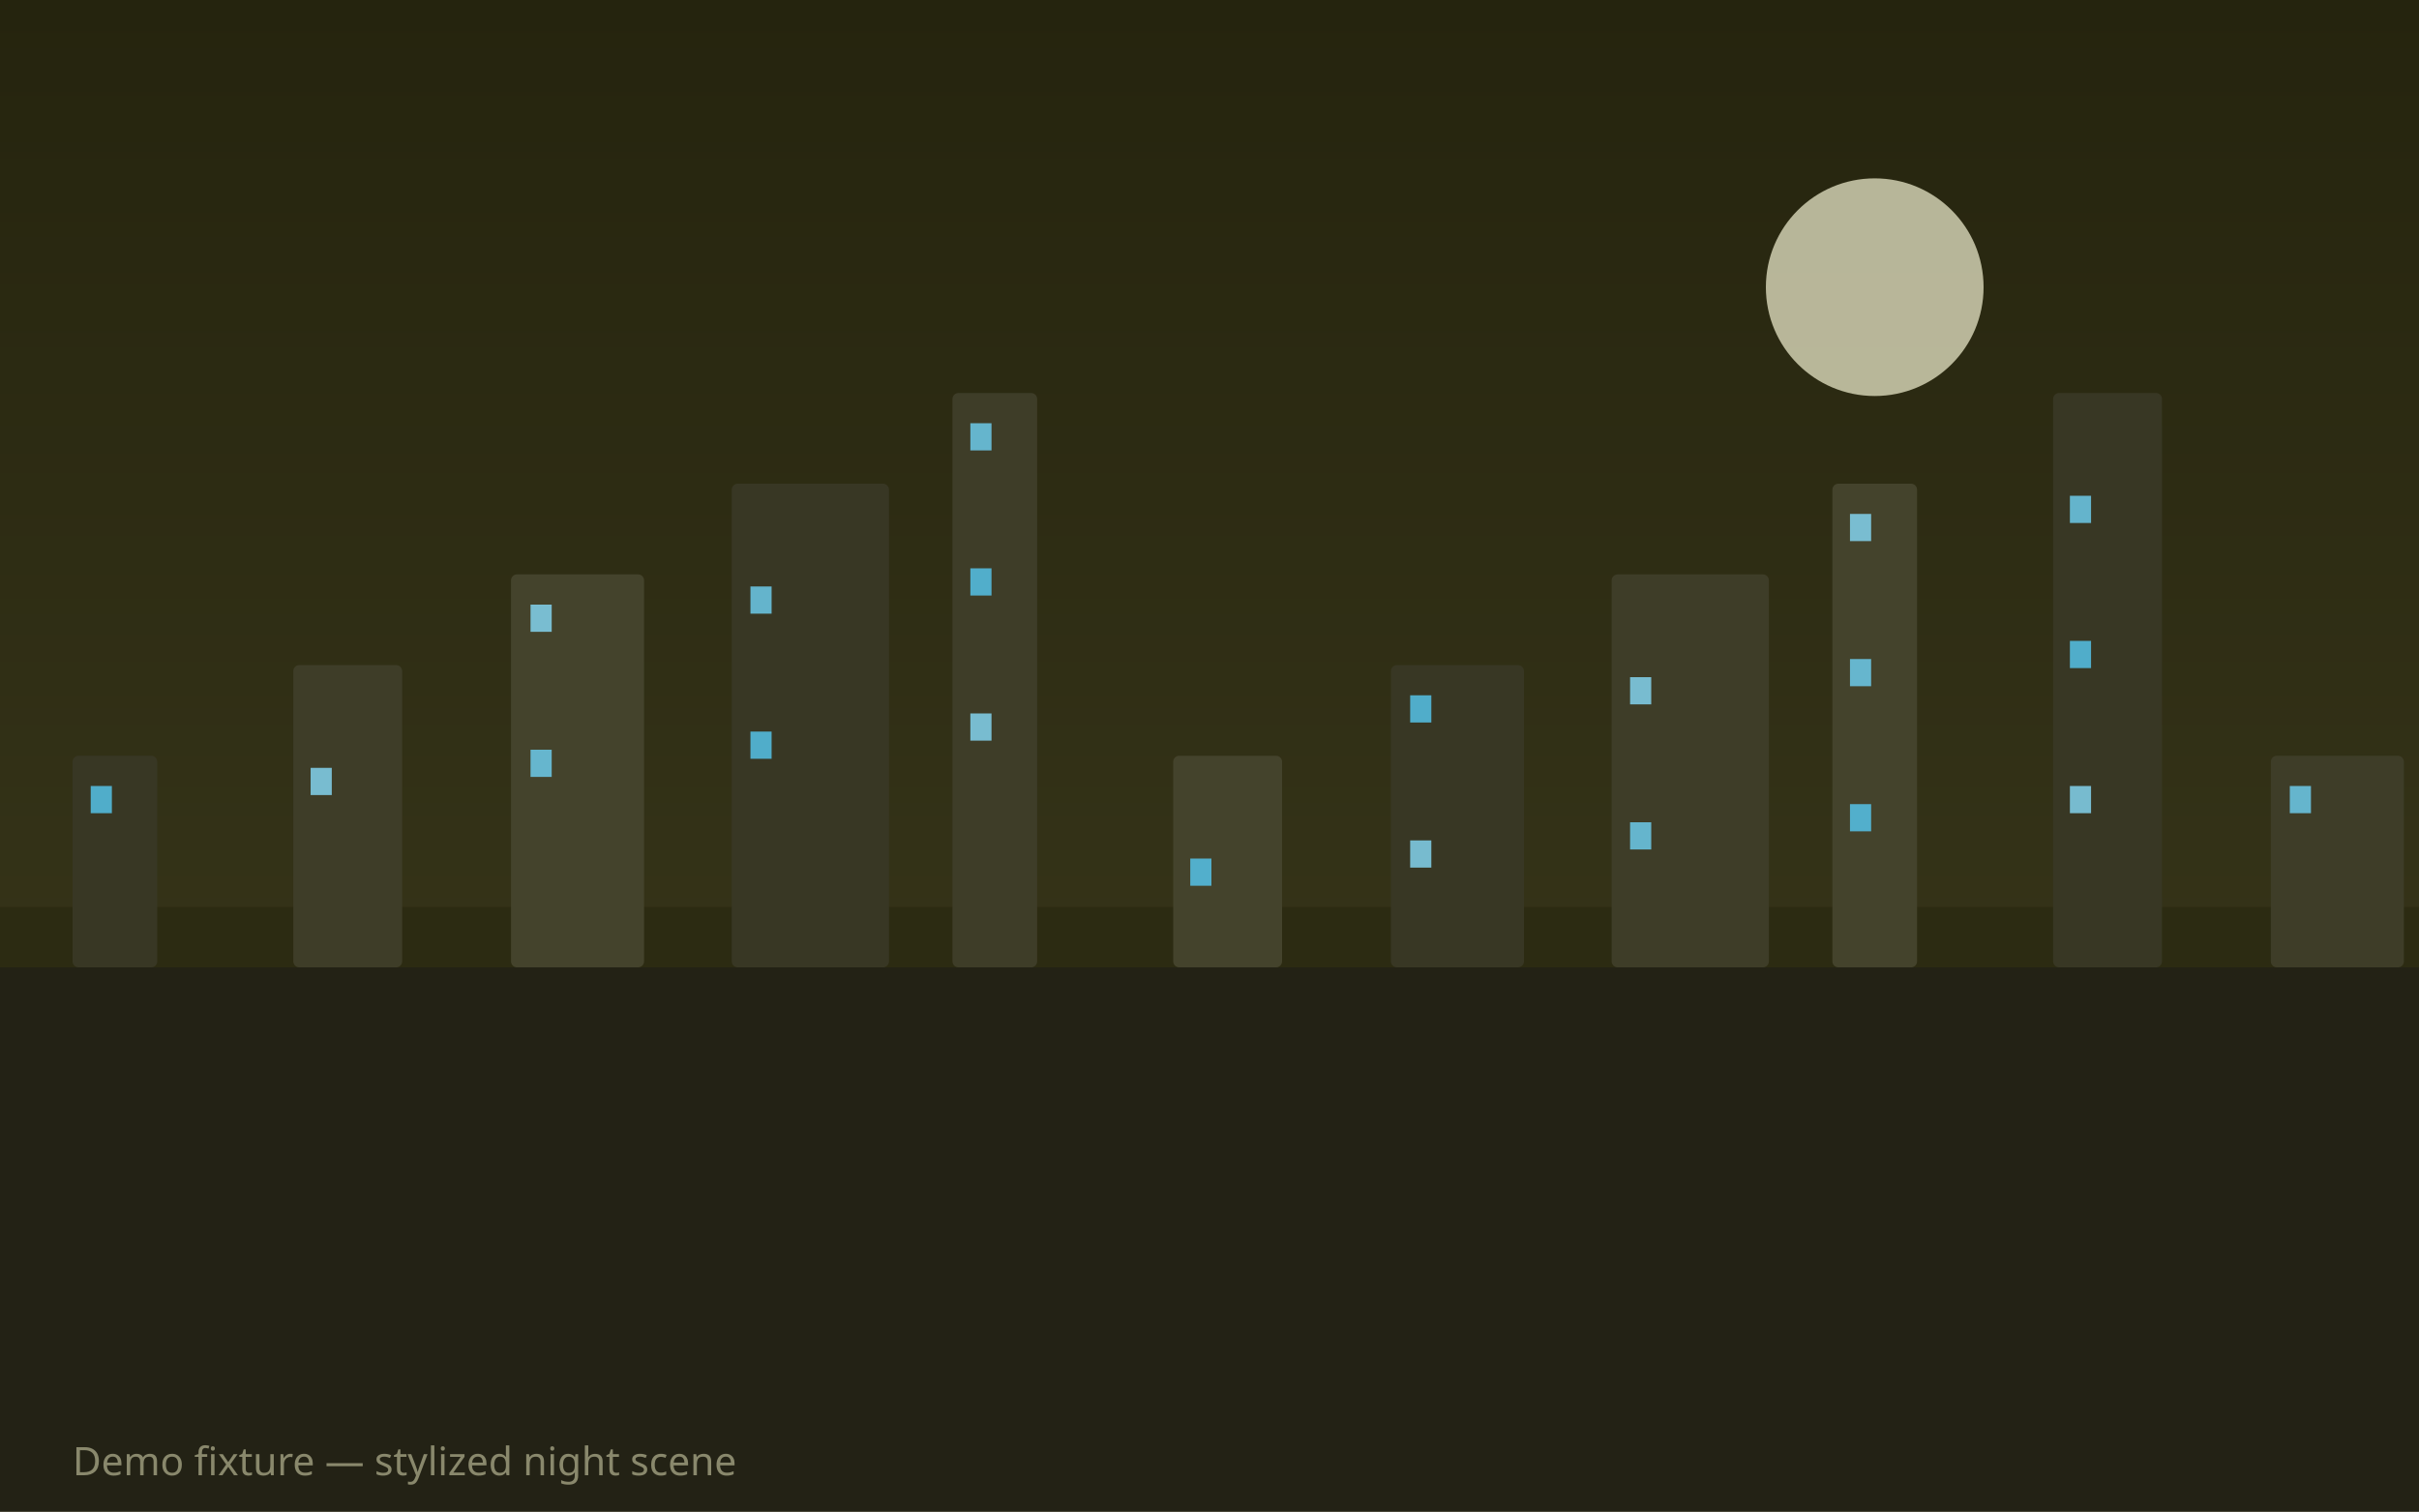
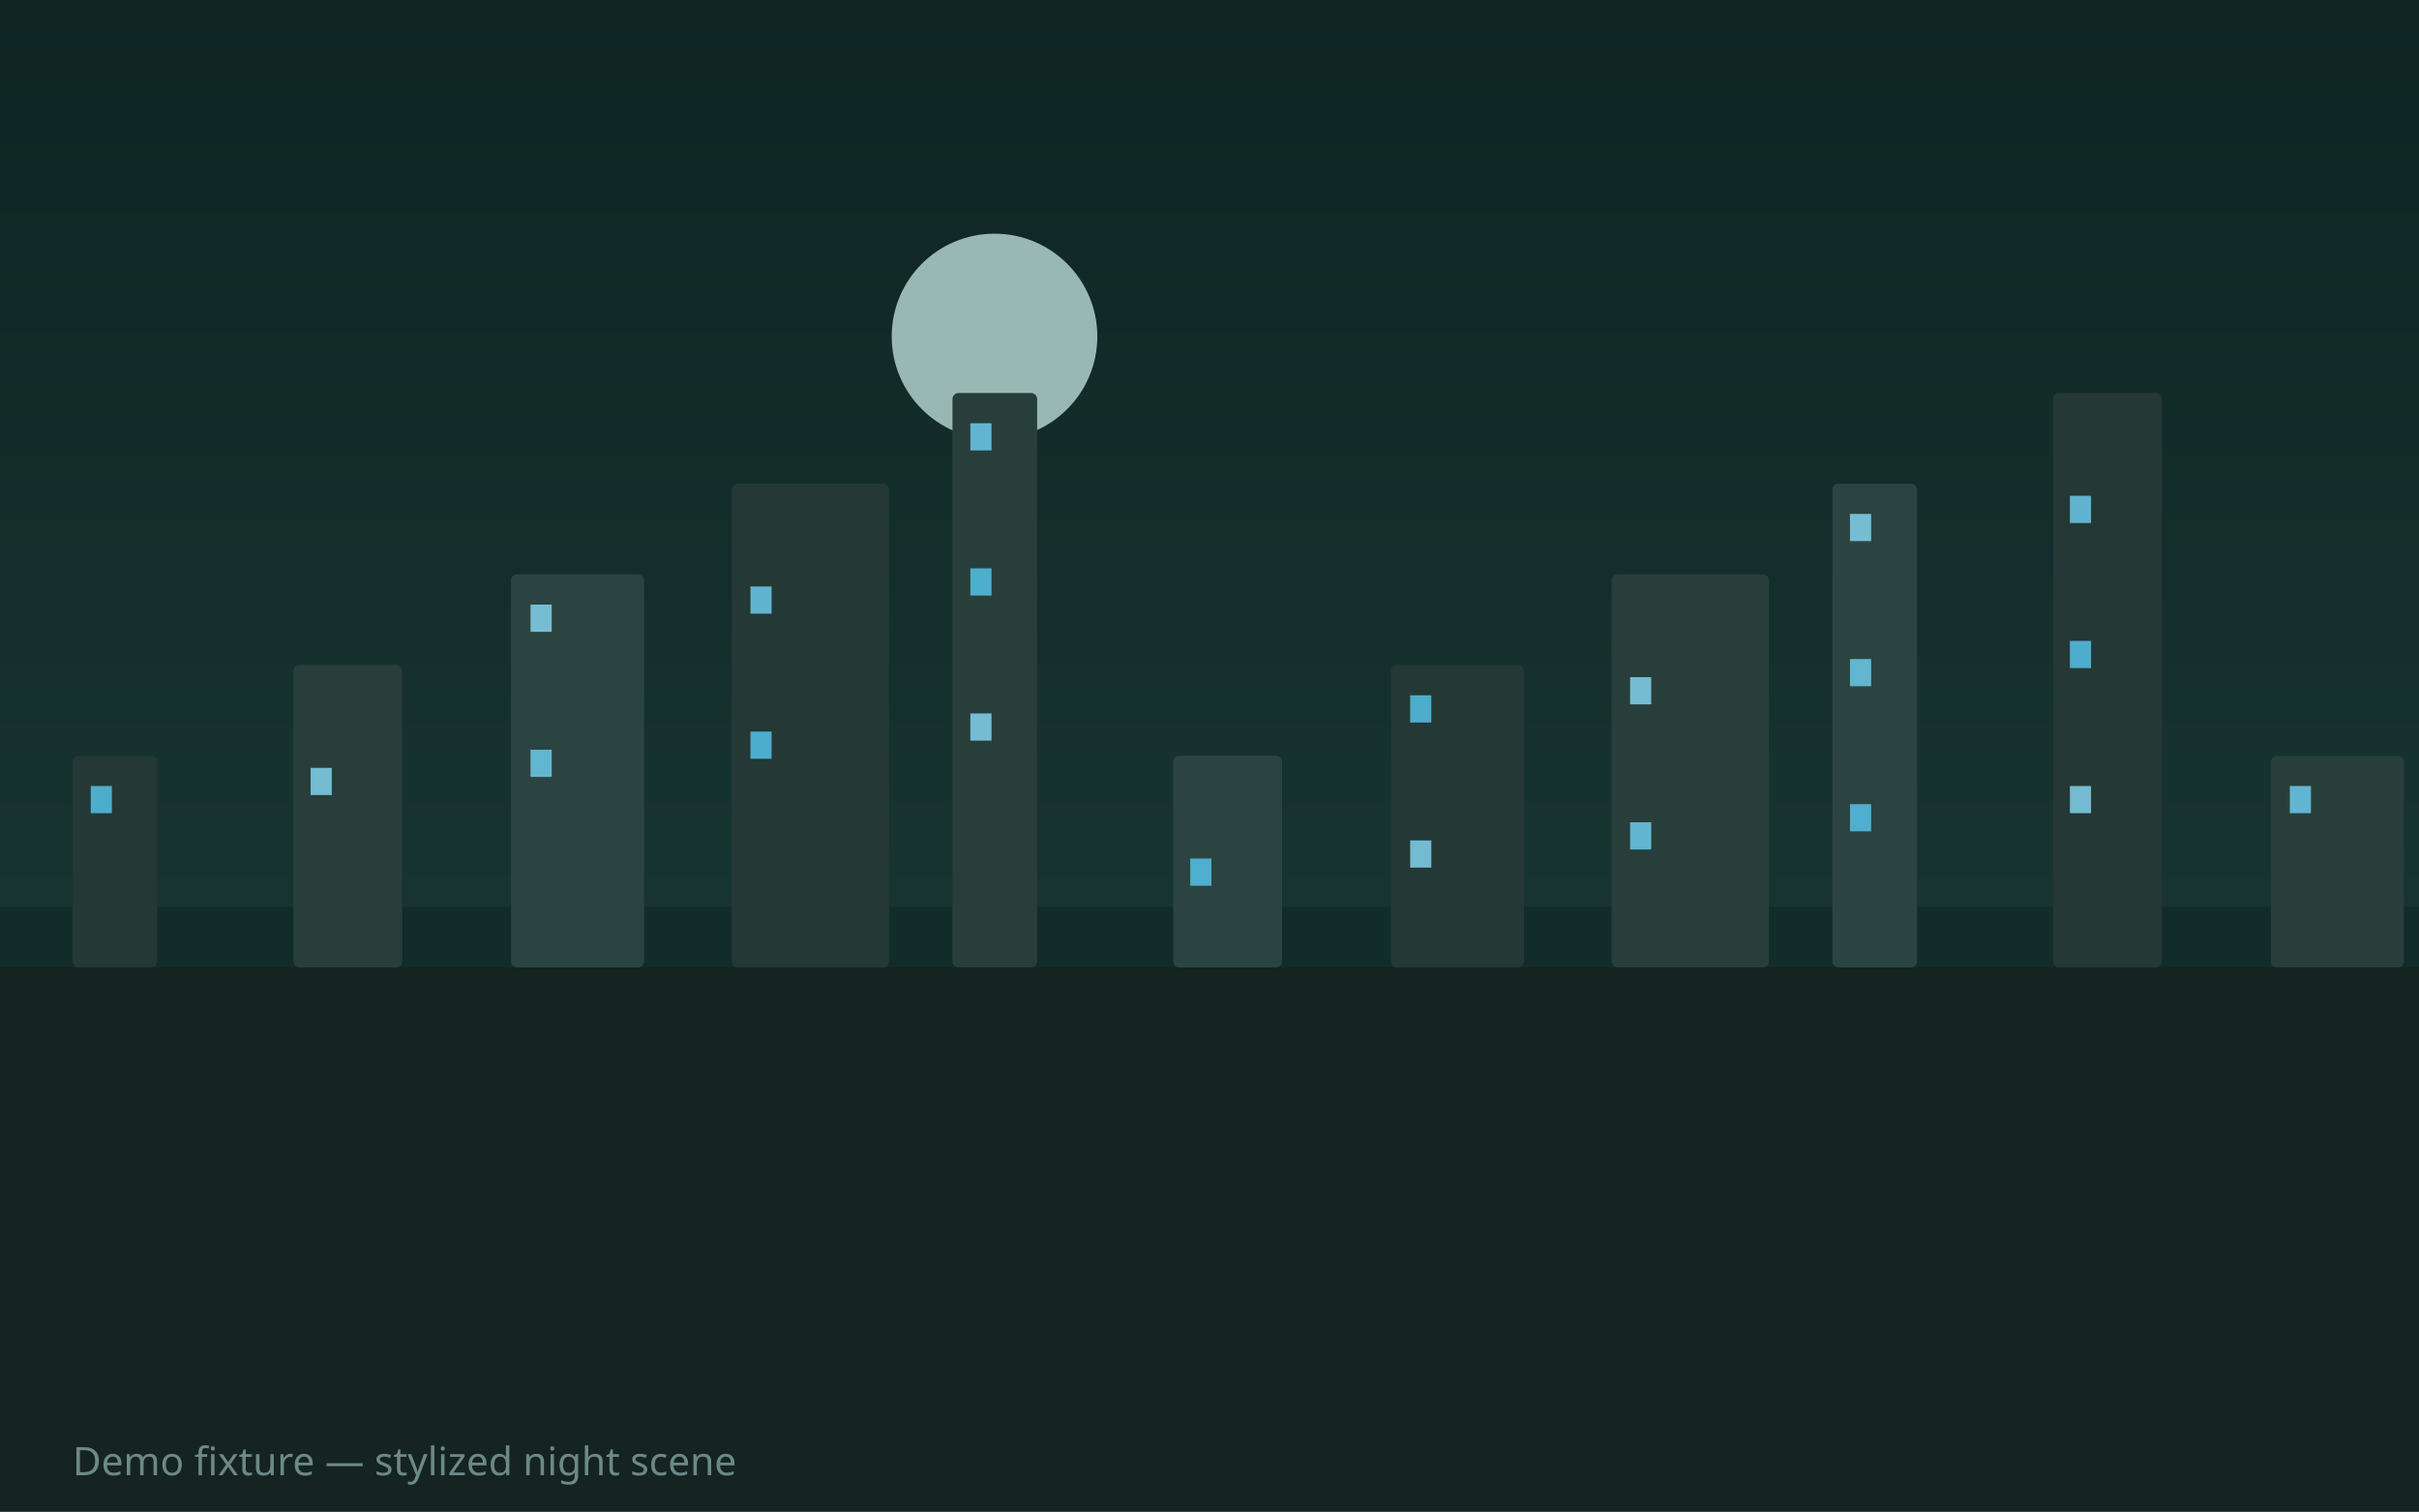
<svg xmlns="http://www.w3.org/2000/svg" width="800" height="500" viewBox="0 0 800 500" role="img" aria-label="Demo night scene">
  <defs>
    <linearGradient id="sky-aad-22" x1="0" y1="0" x2="0" y2="1">
-       <stop offset="0%" stop-color="hsl(57, 45%, 10%)" />
-       <stop offset="100%" stop-color="hsl(57, 35%, 18%)" />
+       <stop offset="0%" stop-color="hsl(172, 45%, 10%)" />
+       <stop offset="100%" stop-color="hsl(172, 35%, 18%)" />
    </linearGradient>
  </defs>
  <rect width="800" height="500" fill="url(#sky-aad-22)" />
-   <circle cx="620" cy="95" r="36" fill="hsl(57, 28%, 78%)" opacity="0.82" />
-   <path d="M0 350 Q200 310 400 340 T800 330 L800 500 L0 500 Z" fill="hsl(57, 40%, 12%)" opacity="0.75" />
-   <rect y="300" width="800" height="120" fill="hsl(57, 40%, 12%)" opacity="0.9" />
-   <ellipse cx="80" cy="360" rx="40" ry="6" fill="hsl(57, 25%, 22%)" opacity="0.35" />
-   <ellipse cx="175" cy="360" rx="40" ry="6" fill="hsl(57, 25%, 22%)" opacity="0.35" />
-   <ellipse cx="270" cy="360" rx="40" ry="6" fill="hsl(57, 25%, 22%)" opacity="0.35" />
-   <ellipse cx="365" cy="360" rx="40" ry="6" fill="hsl(57, 25%, 22%)" opacity="0.35" />
-   <ellipse cx="460" cy="360" rx="40" ry="6" fill="hsl(57, 25%, 22%)" opacity="0.35" />
-   <ellipse cx="555" cy="360" rx="40" ry="6" fill="hsl(57, 25%, 22%)" opacity="0.35" />
-   <ellipse cx="650" cy="360" rx="40" ry="6" fill="hsl(57, 25%, 22%)" opacity="0.35" />
-   <ellipse cx="745" cy="360" rx="40" ry="6" fill="hsl(57, 25%, 22%)" opacity="0.35" />
-   <rect y="320" width="800" height="180" fill="hsl(57, 25%, 11%)" />
-   <rect x="24" y="250" width="28" height="70" fill="hsl(57, 22%, 18%)" rx="2" />
+   <circle cx="328.9" cy="111.3" r="34" fill="hsl(172, 28%, 78%)" opacity="0.82" />
+   <path d="M0 350 Q200 310 400 340 T800 330 L800 500 L0 500 Z" fill="hsl(172, 40%, 12%)" opacity="0.75" />
+   <rect y="300" width="800" height="120" fill="hsl(172, 40%, 12%)" opacity="0.9" />
+   <ellipse cx="80" cy="360" rx="40" ry="6" fill="hsl(172, 25%, 22%)" opacity="0.35" />
+   <ellipse cx="175" cy="360" rx="40" ry="6" fill="hsl(172, 25%, 22%)" opacity="0.35" />
+   <ellipse cx="270" cy="360" rx="40" ry="6" fill="hsl(172, 25%, 22%)" opacity="0.35" />
+   <ellipse cx="365" cy="360" rx="40" ry="6" fill="hsl(172, 25%, 22%)" opacity="0.35" />
+   <ellipse cx="460" cy="360" rx="40" ry="6" fill="hsl(172, 25%, 22%)" opacity="0.35" />
+   <ellipse cx="555" cy="360" rx="40" ry="6" fill="hsl(172, 25%, 22%)" opacity="0.35" />
+   <ellipse cx="650" cy="360" rx="40" ry="6" fill="hsl(172, 25%, 22%)" opacity="0.35" />
+   <ellipse cx="745" cy="360" rx="40" ry="6" fill="hsl(172, 25%, 22%)" opacity="0.35" />
+   <rect y="320" width="800" height="180" fill="hsl(172, 25%, 11%)" />
+   <rect x="24" y="250" width="28" height="70" fill="hsl(172, 22%, 18%)" rx="2" />
  <rect x="30" y="260" width="7" height="9" fill="hsl(195, 75%, 62%)" opacity="0.85" />
-   <rect x="97" y="220" width="36" height="100" fill="hsl(57, 22%, 20%)" rx="2" />
+   <rect x="97" y="220" width="36" height="100" fill="hsl(172, 22%, 20%)" rx="2" />
  <rect x="102.727" y="254" width="7" height="9" fill="hsl(195, 75%, 72%)" opacity="0.85" />
-   <rect x="169" y="190" width="44" height="130" fill="hsl(57, 22%, 22%)" rx="2" />
+   <rect x="169" y="190" width="44" height="130" fill="hsl(172, 22%, 22%)" rx="2" />
  <rect x="175.455" y="200" width="7" height="9" fill="hsl(195, 75%, 72%)" opacity="0.85" />
  <rect x="175.455" y="248" width="7" height="9" fill="hsl(195, 75%, 67%)" opacity="0.85" />
-   <rect x="242" y="160" width="52" height="160" fill="hsl(57, 22%, 18%)" rx="2" />
+   <rect x="242" y="160" width="52" height="160" fill="hsl(172, 22%, 18%)" rx="2" />
  <rect x="248.182" y="194" width="7" height="9" fill="hsl(195, 75%, 67%)" opacity="0.85" />
  <rect x="248.182" y="242" width="7" height="9" fill="hsl(195, 75%, 62%)" opacity="0.85" />
-   <rect x="315" y="130" width="28" height="190" fill="hsl(57, 22%, 20%)" rx="2" />
+   <rect x="315" y="130" width="28" height="190" fill="hsl(172, 22%, 20%)" rx="2" />
  <rect x="320.909" y="140" width="7" height="9" fill="hsl(195, 75%, 67%)" opacity="0.85" />
  <rect x="320.909" y="188" width="7" height="9" fill="hsl(195, 75%, 62%)" opacity="0.85" />
  <rect x="320.909" y="236" width="7" height="9" fill="hsl(195, 75%, 72%)" opacity="0.85" />
-   <rect x="388" y="250" width="36" height="70" fill="hsl(57, 22%, 22%)" rx="2" />
+   <rect x="388" y="250" width="36" height="70" fill="hsl(172, 22%, 22%)" rx="2" />
  <rect x="393.636" y="284" width="7" height="9" fill="hsl(195, 75%, 62%)" opacity="0.85" />
-   <rect x="460" y="220" width="44" height="100" fill="hsl(57, 22%, 18%)" rx="2" />
+   <rect x="460" y="220" width="44" height="100" fill="hsl(172, 22%, 18%)" rx="2" />
  <rect x="466.364" y="230" width="7" height="9" fill="hsl(195, 75%, 62%)" opacity="0.85" />
  <rect x="466.364" y="278" width="7" height="9" fill="hsl(195, 75%, 72%)" opacity="0.85" />
-   <rect x="533" y="190" width="52" height="130" fill="hsl(57, 22%, 20%)" rx="2" />
+   <rect x="533" y="190" width="52" height="130" fill="hsl(172, 22%, 20%)" rx="2" />
  <rect x="539.091" y="224" width="7" height="9" fill="hsl(195, 75%, 72%)" opacity="0.85" />
  <rect x="539.091" y="272" width="7" height="9" fill="hsl(195, 75%, 67%)" opacity="0.85" />
-   <rect x="606" y="160" width="28" height="160" fill="hsl(57, 22%, 22%)" rx="2" />
+   <rect x="606" y="160" width="28" height="160" fill="hsl(172, 22%, 22%)" rx="2" />
  <rect x="611.818" y="170" width="7" height="9" fill="hsl(195, 75%, 72%)" opacity="0.85" />
  <rect x="611.818" y="218" width="7" height="9" fill="hsl(195, 75%, 67%)" opacity="0.85" />
  <rect x="611.818" y="266" width="7" height="9" fill="hsl(195, 75%, 62%)" opacity="0.85" />
-   <rect x="679" y="130" width="36" height="190" fill="hsl(57, 22%, 18%)" rx="2" />
+   <rect x="679" y="130" width="36" height="190" fill="hsl(172, 22%, 18%)" rx="2" />
  <rect x="684.545" y="164" width="7" height="9" fill="hsl(195, 75%, 67%)" opacity="0.85" />
  <rect x="684.545" y="212" width="7" height="9" fill="hsl(195, 75%, 62%)" opacity="0.85" />
  <rect x="684.545" y="260" width="7" height="9" fill="hsl(195, 75%, 72%)" opacity="0.85" />
-   <rect x="751" y="250" width="44" height="70" fill="hsl(57, 22%, 20%)" rx="2" />
+   <rect x="751" y="250" width="44" height="70" fill="hsl(172, 22%, 20%)" rx="2" />
  <rect x="757.273" y="260" width="7" height="9" fill="hsl(195, 75%, 67%)" opacity="0.85" />
-   <text x="24" y="488" fill="hsl(57, 12%, 48%)" font-family="system-ui,sans-serif" font-size="13">Demo fixture — stylized night scene</text>
+   <text x="24" y="488" fill="hsl(172, 12%, 48%)" font-family="system-ui,sans-serif" font-size="13">Demo fixture — stylized night scene</text>
</svg>
